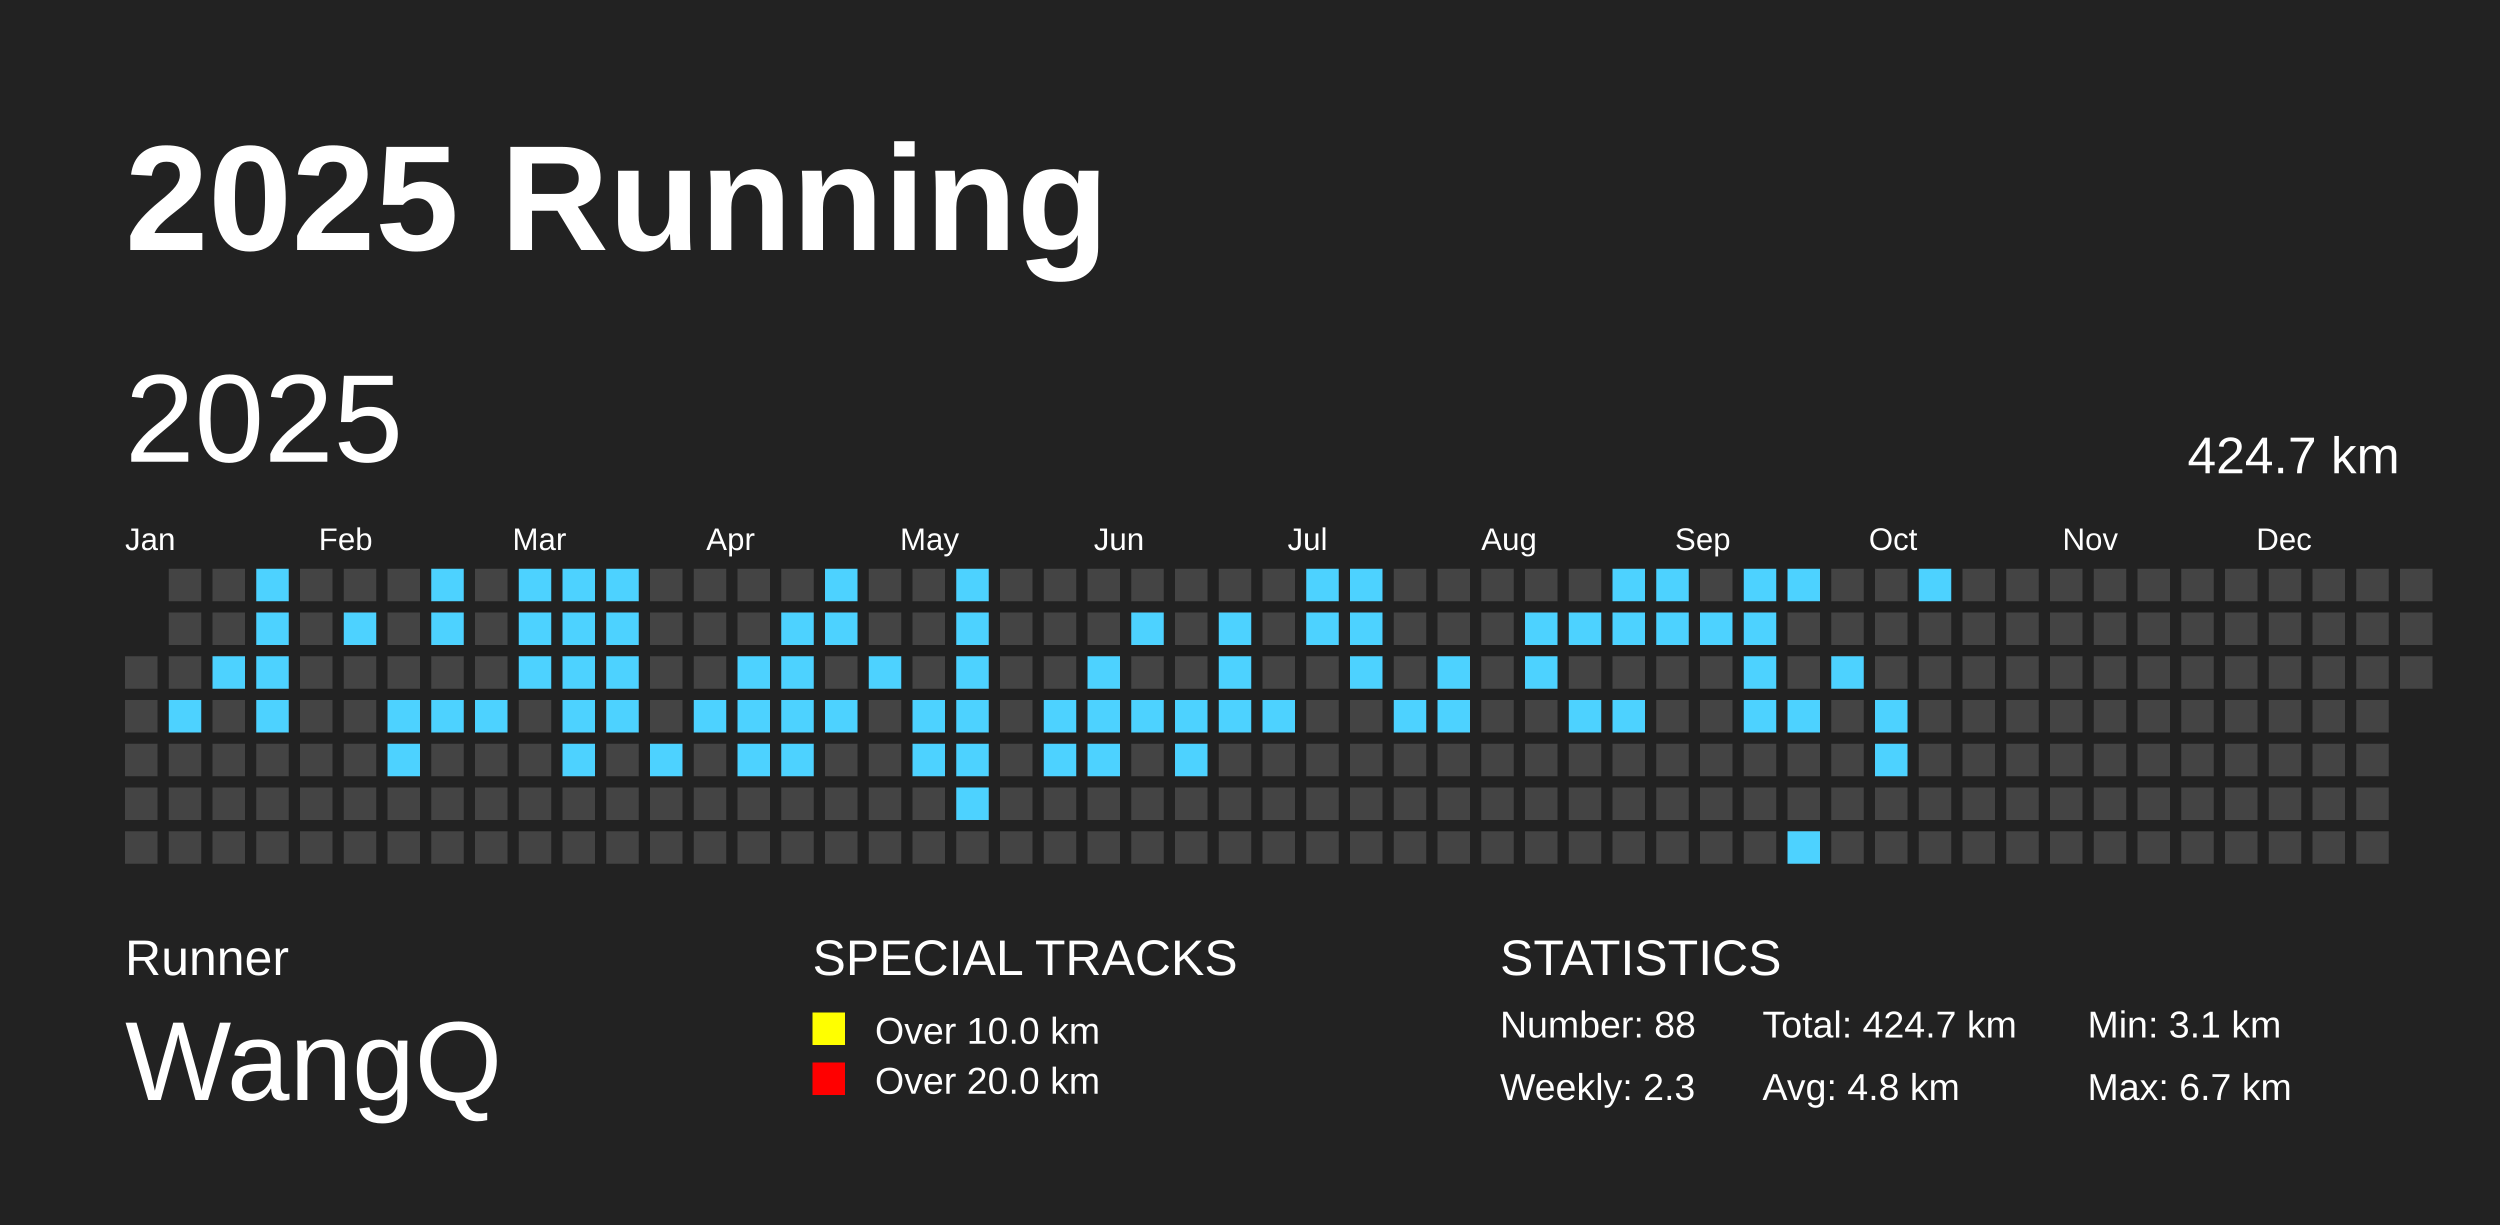
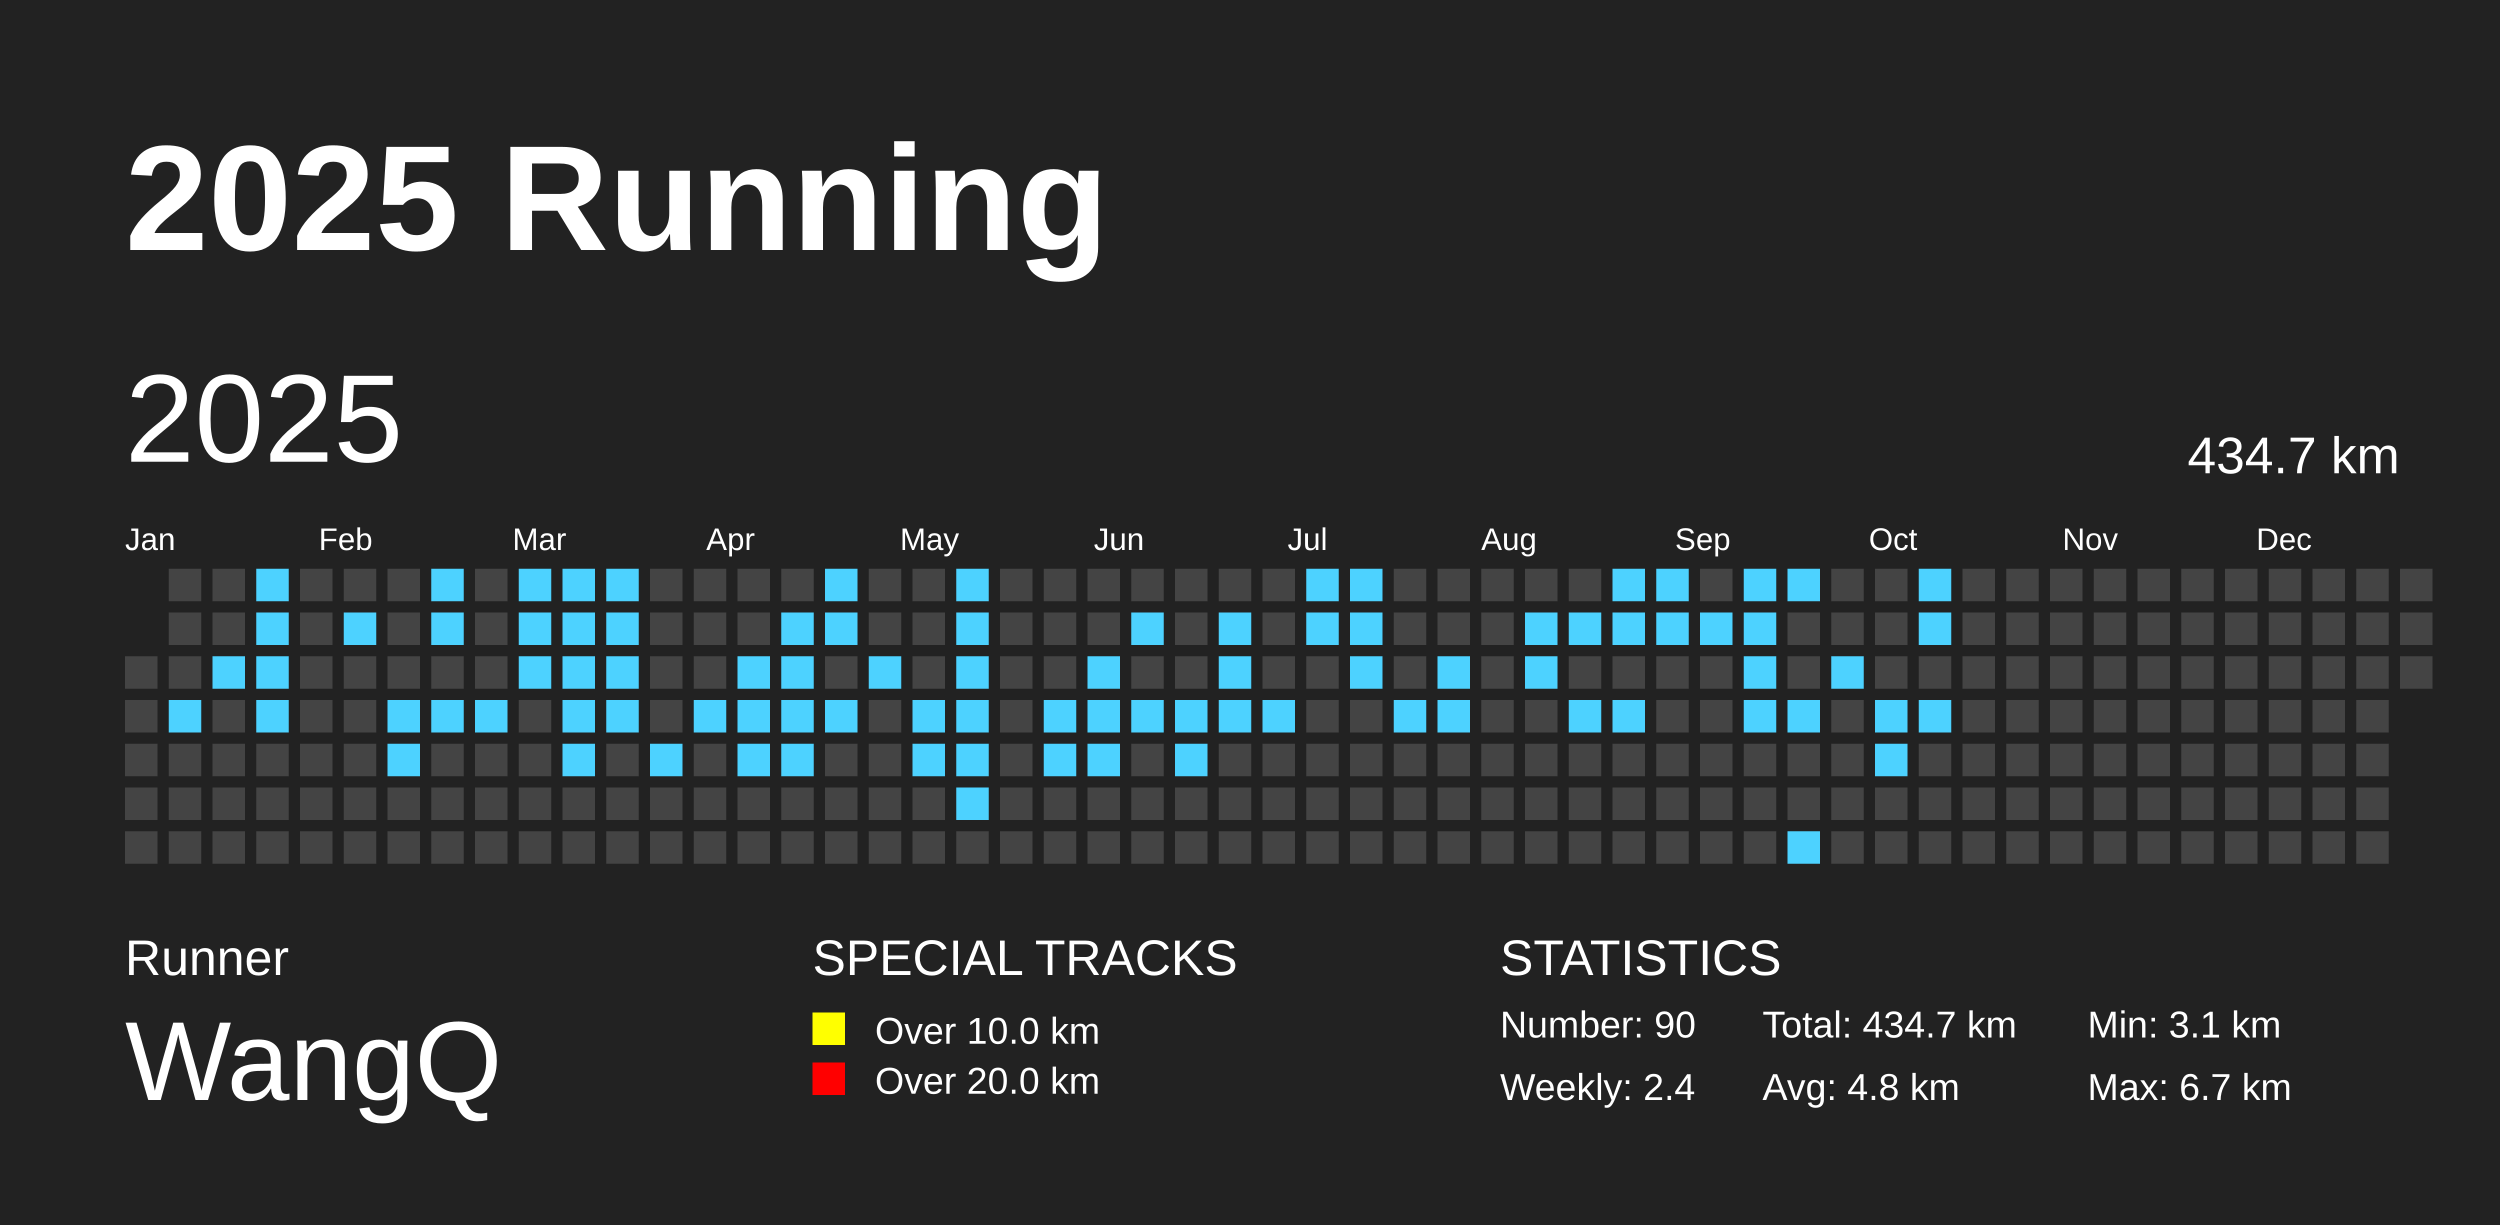
<svg xmlns="http://www.w3.org/2000/svg" baseProfile="full" height="98mm" version="1.1" viewBox="0,0,200,98" width="200mm">
  <defs />
  <rect fill="#222222" height="98" width="200" x="0" y="0" />
  <text fill="#FFFFFF" style="font-size:12px; font-family:Arial; font-weight:bold;" x="10" y="20">2025 Running</text>
  <text fill="#FFFFFF" style="font-size:4px; font-family:Arial" x="10" y="78">Runner</text>
  <text fill="#FFFFFF" style="font-size:9px; font-family:Arial" x="10" y="88">WangQ</text>
  <text fill="#FFFFFF" style="font-size:4px; font-family:Arial" x="65" y="78">SPECIAL TRACKS</text>
  <rect fill="yellow" height="2.6" width="2.6" x="65" y="81" />
  <text fill="#FFFFFF" style="font-size:3px; font-family:Arial" x="70" y="83.5">Over 10.0 km</text>
  <rect fill="red" height="2.6" width="2.6" x="65" y="85" />
  <text fill="#FFFFFF" style="font-size:3px; font-family:Arial" x="70" y="87.5">Over 20.0 km</text>
  <text fill="#FFFFFF" style="font-size:4px; font-family:Arial" x="120" y="78">STATISTICS</text>
-   <text fill="#FFFFFF" style="font-size:3px; font-family:Arial" x="120" y="83">Number: 88</text>
-   <text fill="#FFFFFF" style="font-size:3px; font-family:Arial" x="120" y="88">Weekly: 2.3</text>
-   <text fill="#FFFFFF" style="font-size:3px; font-family:Arial" x="141" y="83">Total: 424.7 km</text>
+   <text fill="#FFFFFF" style="font-size:3px; font-family:Arial" x="120" y="83">Number: 90</text>
+   <text fill="#FFFFFF" style="font-size:3px; font-family:Arial" x="120" y="88">Weekly: 2.4</text>
+   <text fill="#FFFFFF" style="font-size:3px; font-family:Arial" x="141" y="83">Total: 434.7 km</text>
  <text fill="#FFFFFF" style="font-size:3px; font-family:Arial" x="141" y="88">Avg: 4.8 km</text>
  <text fill="#FFFFFF" style="font-size:3px; font-family:Arial" x="167" y="83">Min: 3.1 km</text>
  <text fill="#FFFFFF" style="font-size:3px; font-family:Arial" x="167" y="88">Max: 6.7 km</text>
  <text dominant-baseline="hanging" fill="#FFFFFF" style="font-size:10.0px; font-family:Arial;" x="10" y="30">2025</text>
-   <text dominant-baseline="hanging" fill="#FFFFFF" style="font-size:4.125px; font-family:Arial;" x="175" y="35">424.7 km</text>
+   <text dominant-baseline="hanging" fill="#FFFFFF" style="font-size:4.125px; font-family:Arial;" x="175" y="35">434.7 km</text>
  <text fill="#FFFFFF" style="font-size:2.5px; font-family:Arial" x="10.0" y="44">Jan</text>
  <text fill="#FFFFFF" style="font-size:2.5px; font-family:Arial" x="25.5" y="44">Feb</text>
  <text fill="#FFFFFF" style="font-size:2.5px; font-family:Arial" x="41.0" y="44">Mar</text>
  <text fill="#FFFFFF" style="font-size:2.5px; font-family:Arial" x="56.5" y="44">Apr</text>
  <text fill="#FFFFFF" style="font-size:2.5px; font-family:Arial" x="72.0" y="44">May</text>
  <text fill="#FFFFFF" style="font-size:2.5px; font-family:Arial" x="87.5" y="44">Jun</text>
  <text fill="#FFFFFF" style="font-size:2.5px; font-family:Arial" x="103.0" y="44">Jul</text>
  <text fill="#FFFFFF" style="font-size:2.5px; font-family:Arial" x="118.5" y="44">Aug</text>
  <text fill="#FFFFFF" style="font-size:2.5px; font-family:Arial" x="134.0" y="44">Sep</text>
  <text fill="#FFFFFF" style="font-size:2.5px; font-family:Arial" x="149.5" y="44">Oct</text>
  <text fill="#FFFFFF" style="font-size:2.5px; font-family:Arial" x="165.0" y="44">Nov</text>
  <text fill="#FFFFFF" style="font-size:2.5px; font-family:Arial" x="180.5" y="44">Dec</text>
  <rect fill="#444444" height="2.6" width="2.6" x="10.0" y="52.5" />
  <rect fill="#444444" height="2.6" width="2.6" x="10.0" y="56.0" />
  <rect fill="#444444" height="2.6" width="2.6" x="10.0" y="59.5" />
  <rect fill="#444444" height="2.6" width="2.6" x="10.0" y="63.0" />
  <rect fill="#444444" height="2.6" width="2.6" x="10.0" y="66.5" />
  <rect fill="#444444" height="2.6" width="2.6" x="13.5" y="45.5" />
  <rect fill="#444444" height="2.6" width="2.6" x="13.5" y="49.0" />
  <rect fill="#444444" height="2.6" width="2.6" x="13.5" y="52.5" />
  <rect fill="#4DD2FF" height="2.6" width="2.6" x="13.5" y="56.0" />
  <rect fill="#444444" height="2.6" width="2.6" x="13.5" y="59.5" />
  <rect fill="#444444" height="2.6" width="2.6" x="13.5" y="63.0" />
  <rect fill="#444444" height="2.6" width="2.6" x="13.5" y="66.5" />
  <rect fill="#444444" height="2.6" width="2.6" x="17.0" y="45.5" />
  <rect fill="#444444" height="2.6" width="2.6" x="17.0" y="49.0" />
  <rect fill="#4DD2FF" height="2.6" width="2.6" x="17.0" y="52.5" />
  <rect fill="#444444" height="2.6" width="2.6" x="17.0" y="56.0" />
  <rect fill="#444444" height="2.6" width="2.6" x="17.0" y="59.5" />
  <rect fill="#444444" height="2.6" width="2.6" x="17.0" y="63.0" />
  <rect fill="#444444" height="2.6" width="2.6" x="17.0" y="66.5" />
  <rect fill="#4DD2FF" height="2.6" width="2.6" x="20.5" y="45.5" />
  <rect fill="#4DD2FF" height="2.6" width="2.6" x="20.5" y="49.0" />
  <rect fill="#4DD2FF" height="2.6" width="2.6" x="20.5" y="52.5" />
  <rect fill="#4DD2FF" height="2.6" width="2.6" x="20.5" y="56.0" />
  <rect fill="#444444" height="2.6" width="2.6" x="20.5" y="59.5" />
  <rect fill="#444444" height="2.6" width="2.6" x="20.5" y="63.0" />
  <rect fill="#444444" height="2.6" width="2.6" x="20.5" y="66.5" />
  <rect fill="#444444" height="2.6" width="2.6" x="24.0" y="45.5" />
  <rect fill="#444444" height="2.6" width="2.6" x="24.0" y="49.0" />
  <rect fill="#444444" height="2.6" width="2.6" x="24.0" y="52.5" />
  <rect fill="#444444" height="2.6" width="2.6" x="24.0" y="56.0" />
  <rect fill="#444444" height="2.6" width="2.6" x="24.0" y="59.5" />
  <rect fill="#444444" height="2.6" width="2.6" x="24.0" y="63.0" />
  <rect fill="#444444" height="2.6" width="2.6" x="24.0" y="66.5" />
  <rect fill="#444444" height="2.6" width="2.6" x="27.5" y="45.5" />
  <rect fill="#4DD2FF" height="2.6" width="2.6" x="27.5" y="49.0" />
  <rect fill="#444444" height="2.6" width="2.6" x="27.5" y="52.5" />
  <rect fill="#444444" height="2.6" width="2.6" x="27.5" y="56.0" />
  <rect fill="#444444" height="2.6" width="2.6" x="27.5" y="59.5" />
  <rect fill="#444444" height="2.6" width="2.6" x="27.5" y="63.0" />
  <rect fill="#444444" height="2.6" width="2.6" x="27.5" y="66.5" />
  <rect fill="#444444" height="2.6" width="2.6" x="31.0" y="45.5" />
  <rect fill="#444444" height="2.6" width="2.6" x="31.0" y="49.0" />
  <rect fill="#444444" height="2.6" width="2.6" x="31.0" y="52.5" />
  <rect fill="#4DD2FF" height="2.6" width="2.6" x="31.0" y="56.0" />
  <rect fill="#4DD2FF" height="2.6" width="2.6" x="31.0" y="59.5" />
  <rect fill="#444444" height="2.6" width="2.6" x="31.0" y="63.0" />
  <rect fill="#444444" height="2.6" width="2.6" x="31.0" y="66.5" />
  <rect fill="#4DD2FF" height="2.6" width="2.6" x="34.5" y="45.5" />
  <rect fill="#4DD2FF" height="2.6" width="2.6" x="34.5" y="49.0" />
  <rect fill="#444444" height="2.6" width="2.6" x="34.5" y="52.5" />
  <rect fill="#4DD2FF" height="2.6" width="2.6" x="34.5" y="56.0" />
  <rect fill="#444444" height="2.6" width="2.6" x="34.5" y="59.5" />
  <rect fill="#444444" height="2.6" width="2.6" x="34.5" y="63.0" />
  <rect fill="#444444" height="2.6" width="2.6" x="34.5" y="66.5" />
  <rect fill="#444444" height="2.6" width="2.6" x="38.0" y="45.5" />
  <rect fill="#444444" height="2.6" width="2.6" x="38.0" y="49.0" />
  <rect fill="#444444" height="2.6" width="2.6" x="38.0" y="52.5" />
  <rect fill="#4DD2FF" height="2.6" width="2.6" x="38.0" y="56.0" />
  <rect fill="#444444" height="2.6" width="2.6" x="38.0" y="59.5" />
  <rect fill="#444444" height="2.6" width="2.6" x="38.0" y="63.0" />
  <rect fill="#444444" height="2.6" width="2.6" x="38.0" y="66.5" />
  <rect fill="#4DD2FF" height="2.6" width="2.6" x="41.5" y="45.5" />
  <rect fill="#4DD2FF" height="2.6" width="2.6" x="41.5" y="49.0" />
  <rect fill="#4DD2FF" height="2.6" width="2.6" x="41.5" y="52.5" />
  <rect fill="#444444" height="2.6" width="2.6" x="41.5" y="56.0" />
  <rect fill="#444444" height="2.6" width="2.6" x="41.5" y="59.5" />
  <rect fill="#444444" height="2.6" width="2.6" x="41.5" y="63.0" />
  <rect fill="#444444" height="2.6" width="2.6" x="41.5" y="66.5" />
  <rect fill="#4DD2FF" height="2.6" width="2.6" x="45.0" y="45.5" />
  <rect fill="#4DD2FF" height="2.6" width="2.6" x="45.0" y="49.0" />
  <rect fill="#4DD2FF" height="2.6" width="2.6" x="45.0" y="52.5" />
  <rect fill="#4DD2FF" height="2.6" width="2.6" x="45.0" y="56.0" />
  <rect fill="#4DD2FF" height="2.6" width="2.6" x="45.0" y="59.5" />
  <rect fill="#444444" height="2.6" width="2.6" x="45.0" y="63.0" />
  <rect fill="#444444" height="2.6" width="2.6" x="45.0" y="66.5" />
  <rect fill="#4DD2FF" height="2.6" width="2.6" x="48.5" y="45.5" />
  <rect fill="#4DD2FF" height="2.6" width="2.6" x="48.5" y="49.0" />
  <rect fill="#4DD2FF" height="2.6" width="2.6" x="48.5" y="52.5" />
  <rect fill="#4DD2FF" height="2.6" width="2.6" x="48.5" y="56.0" />
  <rect fill="#444444" height="2.6" width="2.6" x="48.5" y="59.5" />
  <rect fill="#444444" height="2.6" width="2.6" x="48.5" y="63.0" />
  <rect fill="#444444" height="2.6" width="2.6" x="48.5" y="66.5" />
  <rect fill="#444444" height="2.6" width="2.6" x="52.0" y="45.5" />
  <rect fill="#444444" height="2.6" width="2.6" x="52.0" y="49.0" />
  <rect fill="#444444" height="2.6" width="2.6" x="52.0" y="52.5" />
  <rect fill="#444444" height="2.6" width="2.6" x="52.0" y="56.0" />
  <rect fill="#4DD2FF" height="2.6" width="2.6" x="52.0" y="59.5" />
  <rect fill="#444444" height="2.6" width="2.6" x="52.0" y="63.0" />
  <rect fill="#444444" height="2.6" width="2.6" x="52.0" y="66.5" />
  <rect fill="#444444" height="2.6" width="2.6" x="55.5" y="45.5" />
  <rect fill="#444444" height="2.6" width="2.6" x="55.5" y="49.0" />
  <rect fill="#444444" height="2.6" width="2.6" x="55.5" y="52.5" />
  <rect fill="#4DD2FF" height="2.6" width="2.6" x="55.5" y="56.0" />
  <rect fill="#444444" height="2.6" width="2.6" x="55.5" y="59.5" />
  <rect fill="#444444" height="2.6" width="2.6" x="55.5" y="63.0" />
  <rect fill="#444444" height="2.6" width="2.6" x="55.5" y="66.5" />
  <rect fill="#444444" height="2.6" width="2.6" x="59.0" y="45.5" />
  <rect fill="#444444" height="2.6" width="2.6" x="59.0" y="49.0" />
  <rect fill="#4DD2FF" height="2.6" width="2.6" x="59.0" y="52.5" />
  <rect fill="#4DD2FF" height="2.6" width="2.6" x="59.0" y="56.0" />
  <rect fill="#4DD2FF" height="2.6" width="2.6" x="59.0" y="59.5" />
  <rect fill="#444444" height="2.6" width="2.6" x="59.0" y="63.0" />
  <rect fill="#444444" height="2.6" width="2.6" x="59.0" y="66.5" />
  <rect fill="#444444" height="2.6" width="2.6" x="62.5" y="45.5" />
  <rect fill="#4DD2FF" height="2.6" width="2.6" x="62.5" y="49.0" />
  <rect fill="#4DD2FF" height="2.6" width="2.6" x="62.5" y="52.5" />
  <rect fill="#4DD2FF" height="2.6" width="2.6" x="62.5" y="56.0" />
  <rect fill="#4DD2FF" height="2.6" width="2.6" x="62.5" y="59.5" />
  <rect fill="#444444" height="2.6" width="2.6" x="62.5" y="63.0" />
  <rect fill="#444444" height="2.6" width="2.6" x="62.5" y="66.5" />
  <rect fill="#4DD2FF" height="2.6" width="2.6" x="66.0" y="45.5" />
  <rect fill="#4DD2FF" height="2.6" width="2.6" x="66.0" y="49.0" />
  <rect fill="#444444" height="2.6" width="2.6" x="66.0" y="52.5" />
  <rect fill="#4DD2FF" height="2.6" width="2.6" x="66.0" y="56.0" />
  <rect fill="#444444" height="2.6" width="2.6" x="66.0" y="59.5" />
  <rect fill="#444444" height="2.6" width="2.6" x="66.0" y="63.0" />
  <rect fill="#444444" height="2.6" width="2.6" x="66.0" y="66.5" />
  <rect fill="#444444" height="2.6" width="2.6" x="69.5" y="45.5" />
  <rect fill="#444444" height="2.6" width="2.6" x="69.5" y="49.0" />
  <rect fill="#4DD2FF" height="2.6" width="2.6" x="69.5" y="52.5" />
  <rect fill="#444444" height="2.6" width="2.6" x="69.5" y="56.0" />
  <rect fill="#444444" height="2.6" width="2.6" x="69.5" y="59.5" />
  <rect fill="#444444" height="2.6" width="2.6" x="69.5" y="63.0" />
  <rect fill="#444444" height="2.6" width="2.6" x="69.5" y="66.5" />
  <rect fill="#444444" height="2.6" width="2.6" x="73.0" y="45.5" />
  <rect fill="#444444" height="2.6" width="2.6" x="73.0" y="49.0" />
  <rect fill="#444444" height="2.6" width="2.6" x="73.0" y="52.5" />
  <rect fill="#4DD2FF" height="2.6" width="2.6" x="73.0" y="56.0" />
  <rect fill="#4DD2FF" height="2.6" width="2.6" x="73.0" y="59.5" />
  <rect fill="#444444" height="2.6" width="2.6" x="73.0" y="63.0" />
  <rect fill="#444444" height="2.6" width="2.6" x="73.0" y="66.5" />
  <rect fill="#4DD2FF" height="2.6" width="2.6" x="76.5" y="45.5" />
  <rect fill="#4DD2FF" height="2.6" width="2.6" x="76.5" y="49.0" />
  <rect fill="#4DD2FF" height="2.6" width="2.6" x="76.5" y="52.5" />
  <rect fill="#4DD2FF" height="2.6" width="2.6" x="76.5" y="56.0" />
  <rect fill="#4DD2FF" height="2.6" width="2.6" x="76.5" y="59.5" />
  <rect fill="#4DD2FF" height="2.6" width="2.6" x="76.5" y="63.0" />
  <rect fill="#444444" height="2.6" width="2.6" x="76.5" y="66.5" />
  <rect fill="#444444" height="2.6" width="2.6" x="80.0" y="45.5" />
  <rect fill="#444444" height="2.6" width="2.6" x="80.0" y="49.0" />
  <rect fill="#444444" height="2.6" width="2.6" x="80.0" y="52.5" />
  <rect fill="#444444" height="2.6" width="2.6" x="80.0" y="56.0" />
  <rect fill="#444444" height="2.6" width="2.6" x="80.0" y="59.5" />
  <rect fill="#444444" height="2.6" width="2.6" x="80.0" y="63.0" />
  <rect fill="#444444" height="2.6" width="2.6" x="80.0" y="66.5" />
  <rect fill="#444444" height="2.6" width="2.6" x="83.5" y="45.5" />
  <rect fill="#444444" height="2.6" width="2.6" x="83.5" y="49.0" />
  <rect fill="#444444" height="2.6" width="2.6" x="83.5" y="52.5" />
  <rect fill="#4DD2FF" height="2.6" width="2.6" x="83.5" y="56.0" />
  <rect fill="#4DD2FF" height="2.6" width="2.6" x="83.5" y="59.5" />
  <rect fill="#444444" height="2.6" width="2.6" x="83.5" y="63.0" />
  <rect fill="#444444" height="2.6" width="2.6" x="83.5" y="66.5" />
  <rect fill="#444444" height="2.6" width="2.6" x="87.0" y="45.5" />
  <rect fill="#444444" height="2.6" width="2.6" x="87.0" y="49.0" />
  <rect fill="#4DD2FF" height="2.6" width="2.6" x="87.0" y="52.5" />
  <rect fill="#4DD2FF" height="2.6" width="2.6" x="87.0" y="56.0" />
  <rect fill="#4DD2FF" height="2.6" width="2.6" x="87.0" y="59.5" />
  <rect fill="#444444" height="2.6" width="2.6" x="87.0" y="63.0" />
  <rect fill="#444444" height="2.6" width="2.6" x="87.0" y="66.5" />
  <rect fill="#444444" height="2.6" width="2.6" x="90.5" y="45.5" />
  <rect fill="#4DD2FF" height="2.6" width="2.6" x="90.5" y="49.0" />
  <rect fill="#444444" height="2.6" width="2.6" x="90.5" y="52.5" />
  <rect fill="#4DD2FF" height="2.6" width="2.6" x="90.5" y="56.0" />
  <rect fill="#444444" height="2.6" width="2.6" x="90.5" y="59.5" />
  <rect fill="#444444" height="2.6" width="2.6" x="90.5" y="63.0" />
  <rect fill="#444444" height="2.6" width="2.6" x="90.5" y="66.5" />
  <rect fill="#444444" height="2.6" width="2.6" x="94.0" y="45.5" />
  <rect fill="#444444" height="2.6" width="2.6" x="94.0" y="49.0" />
  <rect fill="#444444" height="2.6" width="2.6" x="94.0" y="52.5" />
  <rect fill="#4DD2FF" height="2.6" width="2.6" x="94.0" y="56.0" />
  <rect fill="#4DD2FF" height="2.6" width="2.6" x="94.0" y="59.5" />
  <rect fill="#444444" height="2.6" width="2.6" x="94.0" y="63.0" />
  <rect fill="#444444" height="2.6" width="2.6" x="94.0" y="66.5" />
  <rect fill="#444444" height="2.6" width="2.6" x="97.5" y="45.5" />
  <rect fill="#4DD2FF" height="2.6" width="2.6" x="97.5" y="49.0" />
  <rect fill="#4DD2FF" height="2.6" width="2.6" x="97.5" y="52.5" />
  <rect fill="#4DD2FF" height="2.6" width="2.6" x="97.5" y="56.0" />
  <rect fill="#444444" height="2.6" width="2.6" x="97.5" y="59.5" />
  <rect fill="#444444" height="2.6" width="2.6" x="97.5" y="63.0" />
  <rect fill="#444444" height="2.6" width="2.6" x="97.5" y="66.5" />
  <rect fill="#444444" height="2.6" width="2.6" x="101.0" y="45.5" />
  <rect fill="#444444" height="2.6" width="2.6" x="101.0" y="49.0" />
  <rect fill="#444444" height="2.6" width="2.6" x="101.0" y="52.5" />
  <rect fill="#4DD2FF" height="2.6" width="2.6" x="101.0" y="56.0" />
  <rect fill="#444444" height="2.6" width="2.6" x="101.0" y="59.5" />
  <rect fill="#444444" height="2.6" width="2.6" x="101.0" y="63.0" />
  <rect fill="#444444" height="2.6" width="2.6" x="101.0" y="66.5" />
  <rect fill="#4DD2FF" height="2.6" width="2.6" x="104.5" y="45.5" />
  <rect fill="#4DD2FF" height="2.6" width="2.6" x="104.5" y="49.0" />
  <rect fill="#444444" height="2.6" width="2.6" x="104.5" y="52.5" />
  <rect fill="#444444" height="2.6" width="2.6" x="104.5" y="56.0" />
  <rect fill="#444444" height="2.6" width="2.6" x="104.5" y="59.5" />
  <rect fill="#444444" height="2.6" width="2.6" x="104.5" y="63.0" />
  <rect fill="#444444" height="2.6" width="2.6" x="104.5" y="66.5" />
  <rect fill="#4DD2FF" height="2.6" width="2.6" x="108.0" y="45.5" />
  <rect fill="#4DD2FF" height="2.6" width="2.6" x="108.0" y="49.0" />
  <rect fill="#4DD2FF" height="2.6" width="2.6" x="108.0" y="52.5" />
  <rect fill="#444444" height="2.6" width="2.6" x="108.0" y="56.0" />
  <rect fill="#444444" height="2.6" width="2.6" x="108.0" y="59.5" />
  <rect fill="#444444" height="2.6" width="2.6" x="108.0" y="63.0" />
  <rect fill="#444444" height="2.6" width="2.6" x="108.0" y="66.5" />
  <rect fill="#444444" height="2.6" width="2.6" x="111.5" y="45.5" />
  <rect fill="#444444" height="2.6" width="2.6" x="111.5" y="49.0" />
  <rect fill="#444444" height="2.6" width="2.6" x="111.5" y="52.5" />
  <rect fill="#4DD2FF" height="2.6" width="2.6" x="111.5" y="56.0" />
  <rect fill="#444444" height="2.6" width="2.6" x="111.5" y="59.5" />
  <rect fill="#444444" height="2.6" width="2.6" x="111.5" y="63.0" />
  <rect fill="#444444" height="2.6" width="2.6" x="111.5" y="66.5" />
  <rect fill="#444444" height="2.6" width="2.6" x="115.0" y="45.5" />
  <rect fill="#444444" height="2.6" width="2.6" x="115.0" y="49.0" />
  <rect fill="#4DD2FF" height="2.6" width="2.6" x="115.0" y="52.5" />
  <rect fill="#4DD2FF" height="2.6" width="2.6" x="115.0" y="56.0" />
  <rect fill="#444444" height="2.6" width="2.6" x="115.0" y="59.5" />
  <rect fill="#444444" height="2.6" width="2.6" x="115.0" y="63.0" />
  <rect fill="#444444" height="2.6" width="2.6" x="115.0" y="66.5" />
  <rect fill="#444444" height="2.6" width="2.6" x="118.5" y="45.5" />
  <rect fill="#444444" height="2.6" width="2.6" x="118.5" y="49.0" />
  <rect fill="#444444" height="2.6" width="2.6" x="118.5" y="52.5" />
  <rect fill="#444444" height="2.6" width="2.6" x="118.5" y="56.0" />
  <rect fill="#444444" height="2.6" width="2.6" x="118.5" y="59.5" />
  <rect fill="#444444" height="2.6" width="2.6" x="118.5" y="63.0" />
  <rect fill="#444444" height="2.6" width="2.6" x="118.5" y="66.5" />
  <rect fill="#444444" height="2.6" width="2.6" x="122.0" y="45.5" />
  <rect fill="#4DD2FF" height="2.6" width="2.6" x="122.0" y="49.0" />
  <rect fill="#4DD2FF" height="2.6" width="2.6" x="122.0" y="52.5" />
  <rect fill="#444444" height="2.6" width="2.6" x="122.0" y="56.0" />
  <rect fill="#444444" height="2.6" width="2.6" x="122.0" y="59.5" />
  <rect fill="#444444" height="2.6" width="2.6" x="122.0" y="63.0" />
  <rect fill="#444444" height="2.6" width="2.6" x="122.0" y="66.5" />
  <rect fill="#444444" height="2.6" width="2.6" x="125.5" y="45.5" />
  <rect fill="#4DD2FF" height="2.6" width="2.6" x="125.5" y="49.0" />
  <rect fill="#444444" height="2.6" width="2.6" x="125.5" y="52.5" />
  <rect fill="#4DD2FF" height="2.6" width="2.6" x="125.5" y="56.0" />
  <rect fill="#444444" height="2.6" width="2.6" x="125.5" y="59.5" />
  <rect fill="#444444" height="2.6" width="2.6" x="125.5" y="63.0" />
  <rect fill="#444444" height="2.6" width="2.6" x="125.5" y="66.5" />
  <rect fill="#4DD2FF" height="2.6" width="2.6" x="129.0" y="45.5" />
  <rect fill="#4DD2FF" height="2.6" width="2.6" x="129.0" y="49.0" />
  <rect fill="#444444" height="2.6" width="2.6" x="129.0" y="52.5" />
  <rect fill="#4DD2FF" height="2.6" width="2.6" x="129.0" y="56.0" />
  <rect fill="#444444" height="2.6" width="2.6" x="129.0" y="59.5" />
  <rect fill="#444444" height="2.6" width="2.6" x="129.0" y="63.0" />
  <rect fill="#444444" height="2.6" width="2.6" x="129.0" y="66.5" />
  <rect fill="#4DD2FF" height="2.6" width="2.6" x="132.5" y="45.5" />
  <rect fill="#4DD2FF" height="2.6" width="2.6" x="132.5" y="49.0" />
  <rect fill="#444444" height="2.6" width="2.6" x="132.5" y="52.5" />
  <rect fill="#444444" height="2.6" width="2.6" x="132.5" y="56.0" />
  <rect fill="#444444" height="2.6" width="2.6" x="132.5" y="59.5" />
  <rect fill="#444444" height="2.6" width="2.6" x="132.5" y="63.0" />
  <rect fill="#444444" height="2.6" width="2.6" x="132.5" y="66.5" />
  <rect fill="#444444" height="2.6" width="2.6" x="136.0" y="45.5" />
  <rect fill="#4DD2FF" height="2.6" width="2.6" x="136.0" y="49.0" />
  <rect fill="#444444" height="2.6" width="2.6" x="136.0" y="52.5" />
  <rect fill="#444444" height="2.6" width="2.6" x="136.0" y="56.0" />
  <rect fill="#444444" height="2.6" width="2.6" x="136.0" y="59.5" />
  <rect fill="#444444" height="2.6" width="2.6" x="136.0" y="63.0" />
  <rect fill="#444444" height="2.6" width="2.6" x="136.0" y="66.5" />
  <rect fill="#4DD2FF" height="2.6" width="2.6" x="139.5" y="45.5" />
  <rect fill="#4DD2FF" height="2.6" width="2.6" x="139.5" y="49.0" />
  <rect fill="#4DD2FF" height="2.6" width="2.6" x="139.5" y="52.5" />
  <rect fill="#4DD2FF" height="2.6" width="2.6" x="139.5" y="56.0" />
  <rect fill="#444444" height="2.6" width="2.6" x="139.5" y="59.5" />
  <rect fill="#444444" height="2.6" width="2.6" x="139.5" y="63.0" />
  <rect fill="#444444" height="2.6" width="2.6" x="139.5" y="66.5" />
  <rect fill="#4DD2FF" height="2.6" width="2.6" x="143.0" y="45.5" />
  <rect fill="#444444" height="2.6" width="2.6" x="143.0" y="49.0" />
  <rect fill="#444444" height="2.6" width="2.6" x="143.0" y="52.5" />
  <rect fill="#4DD2FF" height="2.6" width="2.6" x="143.0" y="56.0" />
  <rect fill="#444444" height="2.6" width="2.6" x="143.0" y="59.5" />
  <rect fill="#444444" height="2.6" width="2.6" x="143.0" y="63.0" />
  <rect fill="#4DD2FF" height="2.6" width="2.6" x="143.0" y="66.5" />
  <rect fill="#444444" height="2.6" width="2.6" x="146.5" y="45.5" />
  <rect fill="#444444" height="2.6" width="2.6" x="146.5" y="49.0" />
  <rect fill="#4DD2FF" height="2.6" width="2.6" x="146.5" y="52.5" />
  <rect fill="#444444" height="2.6" width="2.6" x="146.5" y="56.0" />
  <rect fill="#444444" height="2.6" width="2.6" x="146.5" y="59.5" />
  <rect fill="#444444" height="2.6" width="2.6" x="146.5" y="63.0" />
  <rect fill="#444444" height="2.6" width="2.6" x="146.5" y="66.5" />
  <rect fill="#444444" height="2.6" width="2.6" x="150.0" y="45.5" />
  <rect fill="#444444" height="2.6" width="2.6" x="150.0" y="49.0" />
  <rect fill="#444444" height="2.6" width="2.6" x="150.0" y="52.5" />
  <rect fill="#4DD2FF" height="2.6" width="2.6" x="150.0" y="56.0" />
  <rect fill="#4DD2FF" height="2.6" width="2.6" x="150.0" y="59.5" />
  <rect fill="#444444" height="2.6" width="2.6" x="150.0" y="63.0" />
  <rect fill="#444444" height="2.6" width="2.6" x="150.0" y="66.5" />
  <rect fill="#4DD2FF" height="2.6" width="2.6" x="153.5" y="45.5" />
-   <rect fill="#444444" height="2.6" width="2.6" x="153.5" y="49.0" />
+   <rect fill="#4DD2FF" height="2.6" width="2.6" x="153.5" y="49.0" />
  <rect fill="#444444" height="2.6" width="2.6" x="153.5" y="52.5" />
-   <rect fill="#444444" height="2.6" width="2.6" x="153.5" y="56.0" />
+   <rect fill="#4DD2FF" height="2.6" width="2.6" x="153.5" y="56.0" />
  <rect fill="#444444" height="2.6" width="2.6" x="153.5" y="59.5" />
  <rect fill="#444444" height="2.6" width="2.6" x="153.5" y="63.0" />
  <rect fill="#444444" height="2.6" width="2.6" x="153.5" y="66.5" />
  <rect fill="#444444" height="2.6" width="2.6" x="157.0" y="45.5" />
  <rect fill="#444444" height="2.6" width="2.6" x="157.0" y="49.0" />
  <rect fill="#444444" height="2.6" width="2.6" x="157.0" y="52.5" />
  <rect fill="#444444" height="2.6" width="2.6" x="157.0" y="56.0" />
  <rect fill="#444444" height="2.6" width="2.6" x="157.0" y="59.5" />
  <rect fill="#444444" height="2.6" width="2.6" x="157.0" y="63.0" />
  <rect fill="#444444" height="2.6" width="2.6" x="157.0" y="66.5" />
  <rect fill="#444444" height="2.6" width="2.6" x="160.5" y="45.5" />
  <rect fill="#444444" height="2.6" width="2.6" x="160.5" y="49.0" />
  <rect fill="#444444" height="2.6" width="2.6" x="160.5" y="52.5" />
  <rect fill="#444444" height="2.6" width="2.6" x="160.5" y="56.0" />
  <rect fill="#444444" height="2.6" width="2.6" x="160.5" y="59.5" />
  <rect fill="#444444" height="2.6" width="2.6" x="160.5" y="63.0" />
  <rect fill="#444444" height="2.6" width="2.6" x="160.5" y="66.5" />
  <rect fill="#444444" height="2.6" width="2.6" x="164.0" y="45.5" />
  <rect fill="#444444" height="2.6" width="2.6" x="164.0" y="49.0" />
  <rect fill="#444444" height="2.6" width="2.6" x="164.0" y="52.5" />
  <rect fill="#444444" height="2.6" width="2.6" x="164.0" y="56.0" />
  <rect fill="#444444" height="2.6" width="2.6" x="164.0" y="59.5" />
  <rect fill="#444444" height="2.6" width="2.6" x="164.0" y="63.0" />
  <rect fill="#444444" height="2.6" width="2.6" x="164.0" y="66.5" />
  <rect fill="#444444" height="2.6" width="2.6" x="167.5" y="45.5" />
  <rect fill="#444444" height="2.6" width="2.6" x="167.5" y="49.0" />
  <rect fill="#444444" height="2.6" width="2.6" x="167.5" y="52.5" />
  <rect fill="#444444" height="2.6" width="2.6" x="167.5" y="56.0" />
  <rect fill="#444444" height="2.6" width="2.6" x="167.5" y="59.5" />
  <rect fill="#444444" height="2.6" width="2.6" x="167.5" y="63.0" />
  <rect fill="#444444" height="2.6" width="2.6" x="167.5" y="66.5" />
  <rect fill="#444444" height="2.6" width="2.6" x="171.0" y="45.5" />
  <rect fill="#444444" height="2.6" width="2.6" x="171.0" y="49.0" />
  <rect fill="#444444" height="2.6" width="2.6" x="171.0" y="52.5" />
  <rect fill="#444444" height="2.6" width="2.6" x="171.0" y="56.0" />
  <rect fill="#444444" height="2.6" width="2.6" x="171.0" y="59.5" />
  <rect fill="#444444" height="2.6" width="2.6" x="171.0" y="63.0" />
  <rect fill="#444444" height="2.6" width="2.6" x="171.0" y="66.5" />
  <rect fill="#444444" height="2.6" width="2.6" x="174.5" y="45.5" />
  <rect fill="#444444" height="2.6" width="2.6" x="174.5" y="49.0" />
  <rect fill="#444444" height="2.6" width="2.6" x="174.5" y="52.5" />
  <rect fill="#444444" height="2.6" width="2.6" x="174.5" y="56.0" />
  <rect fill="#444444" height="2.6" width="2.6" x="174.5" y="59.5" />
  <rect fill="#444444" height="2.6" width="2.6" x="174.5" y="63.0" />
  <rect fill="#444444" height="2.6" width="2.6" x="174.5" y="66.5" />
  <rect fill="#444444" height="2.6" width="2.6" x="178.0" y="45.5" />
  <rect fill="#444444" height="2.6" width="2.6" x="178.0" y="49.0" />
  <rect fill="#444444" height="2.6" width="2.6" x="178.0" y="52.5" />
  <rect fill="#444444" height="2.6" width="2.6" x="178.0" y="56.0" />
  <rect fill="#444444" height="2.6" width="2.6" x="178.0" y="59.5" />
  <rect fill="#444444" height="2.6" width="2.6" x="178.0" y="63.0" />
  <rect fill="#444444" height="2.6" width="2.6" x="178.0" y="66.5" />
  <rect fill="#444444" height="2.6" width="2.6" x="181.5" y="45.5" />
  <rect fill="#444444" height="2.6" width="2.6" x="181.5" y="49.0" />
  <rect fill="#444444" height="2.6" width="2.6" x="181.5" y="52.5" />
  <rect fill="#444444" height="2.6" width="2.6" x="181.5" y="56.0" />
  <rect fill="#444444" height="2.6" width="2.6" x="181.5" y="59.5" />
  <rect fill="#444444" height="2.6" width="2.6" x="181.5" y="63.0" />
  <rect fill="#444444" height="2.6" width="2.6" x="181.5" y="66.5" />
  <rect fill="#444444" height="2.6" width="2.6" x="185.0" y="45.5" />
  <rect fill="#444444" height="2.6" width="2.6" x="185.0" y="49.0" />
  <rect fill="#444444" height="2.6" width="2.6" x="185.0" y="52.5" />
  <rect fill="#444444" height="2.6" width="2.6" x="185.0" y="56.0" />
  <rect fill="#444444" height="2.6" width="2.6" x="185.0" y="59.5" />
  <rect fill="#444444" height="2.6" width="2.6" x="185.0" y="63.0" />
  <rect fill="#444444" height="2.6" width="2.6" x="185.0" y="66.5" />
  <rect fill="#444444" height="2.6" width="2.6" x="188.5" y="45.5" />
  <rect fill="#444444" height="2.6" width="2.6" x="188.5" y="49.0" />
  <rect fill="#444444" height="2.6" width="2.6" x="188.5" y="52.5" />
  <rect fill="#444444" height="2.6" width="2.6" x="188.5" y="56.0" />
  <rect fill="#444444" height="2.6" width="2.6" x="188.5" y="59.5" />
  <rect fill="#444444" height="2.6" width="2.6" x="188.5" y="63.0" />
  <rect fill="#444444" height="2.6" width="2.6" x="188.5" y="66.5" />
  <rect fill="#444444" height="2.6" width="2.6" x="192.0" y="45.5" />
  <rect fill="#444444" height="2.6" width="2.6" x="192.0" y="49.0" />
  <rect fill="#444444" height="2.6" width="2.6" x="192.0" y="52.5" />
</svg>
